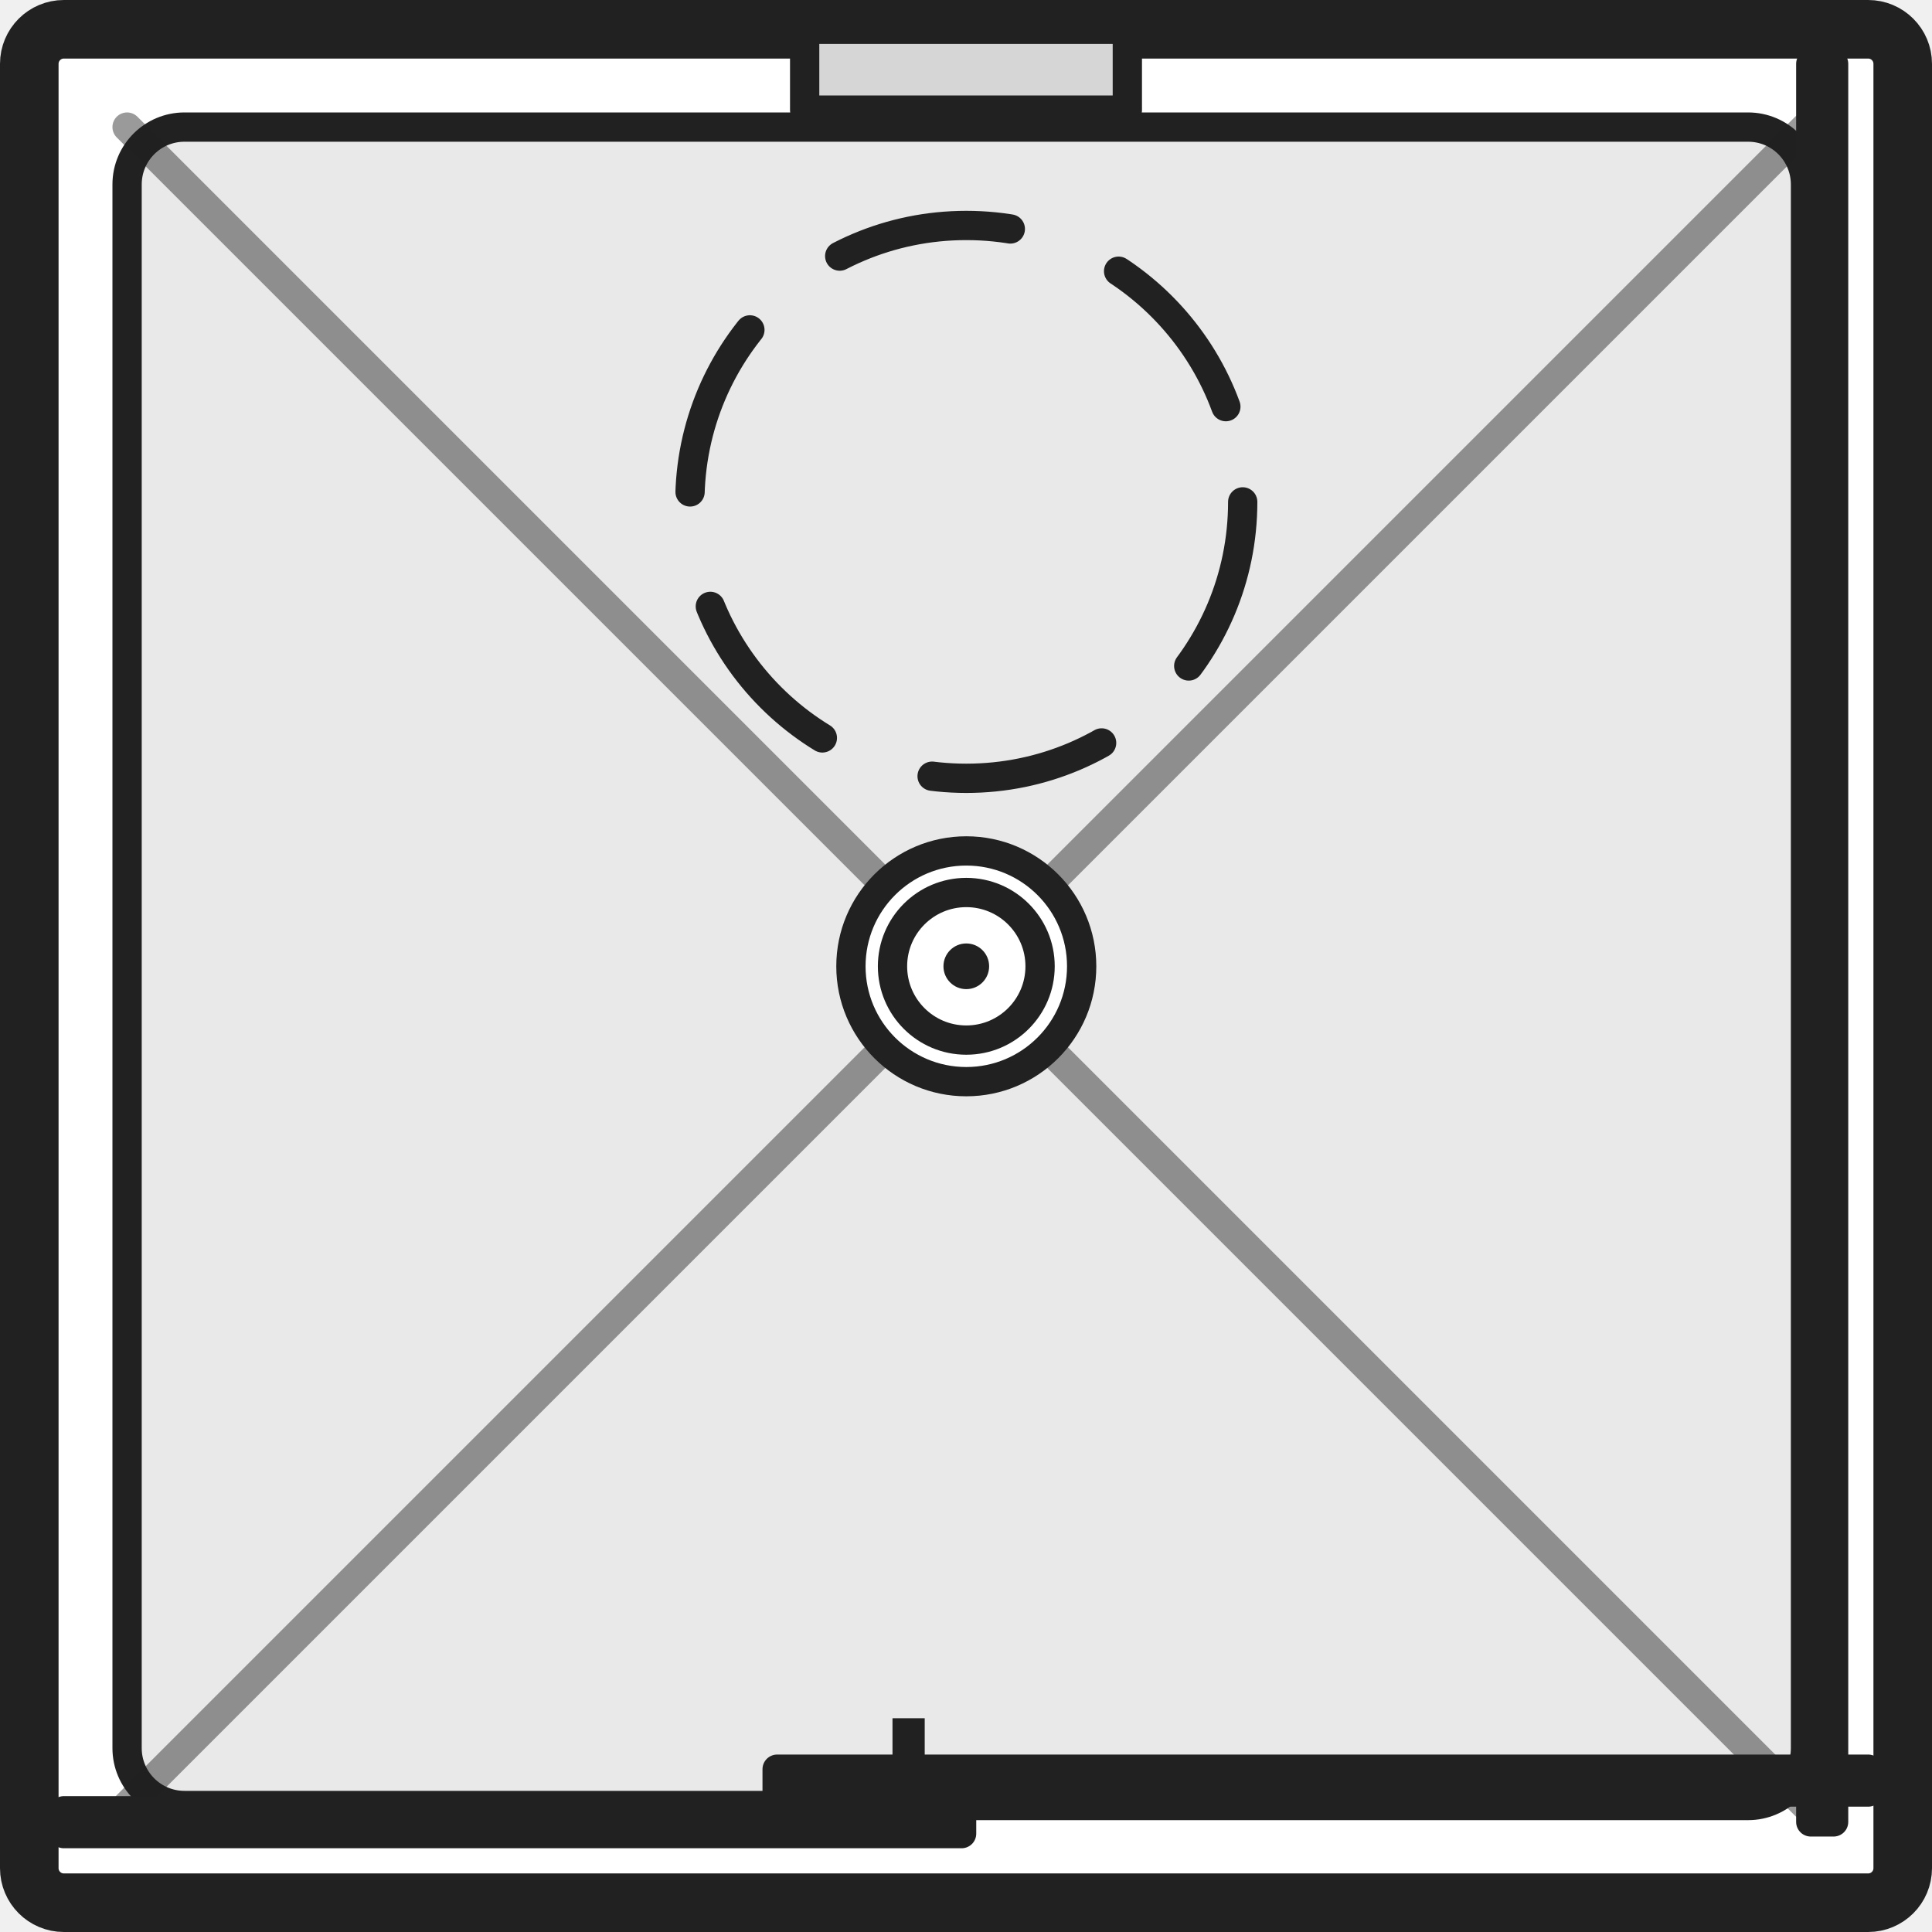
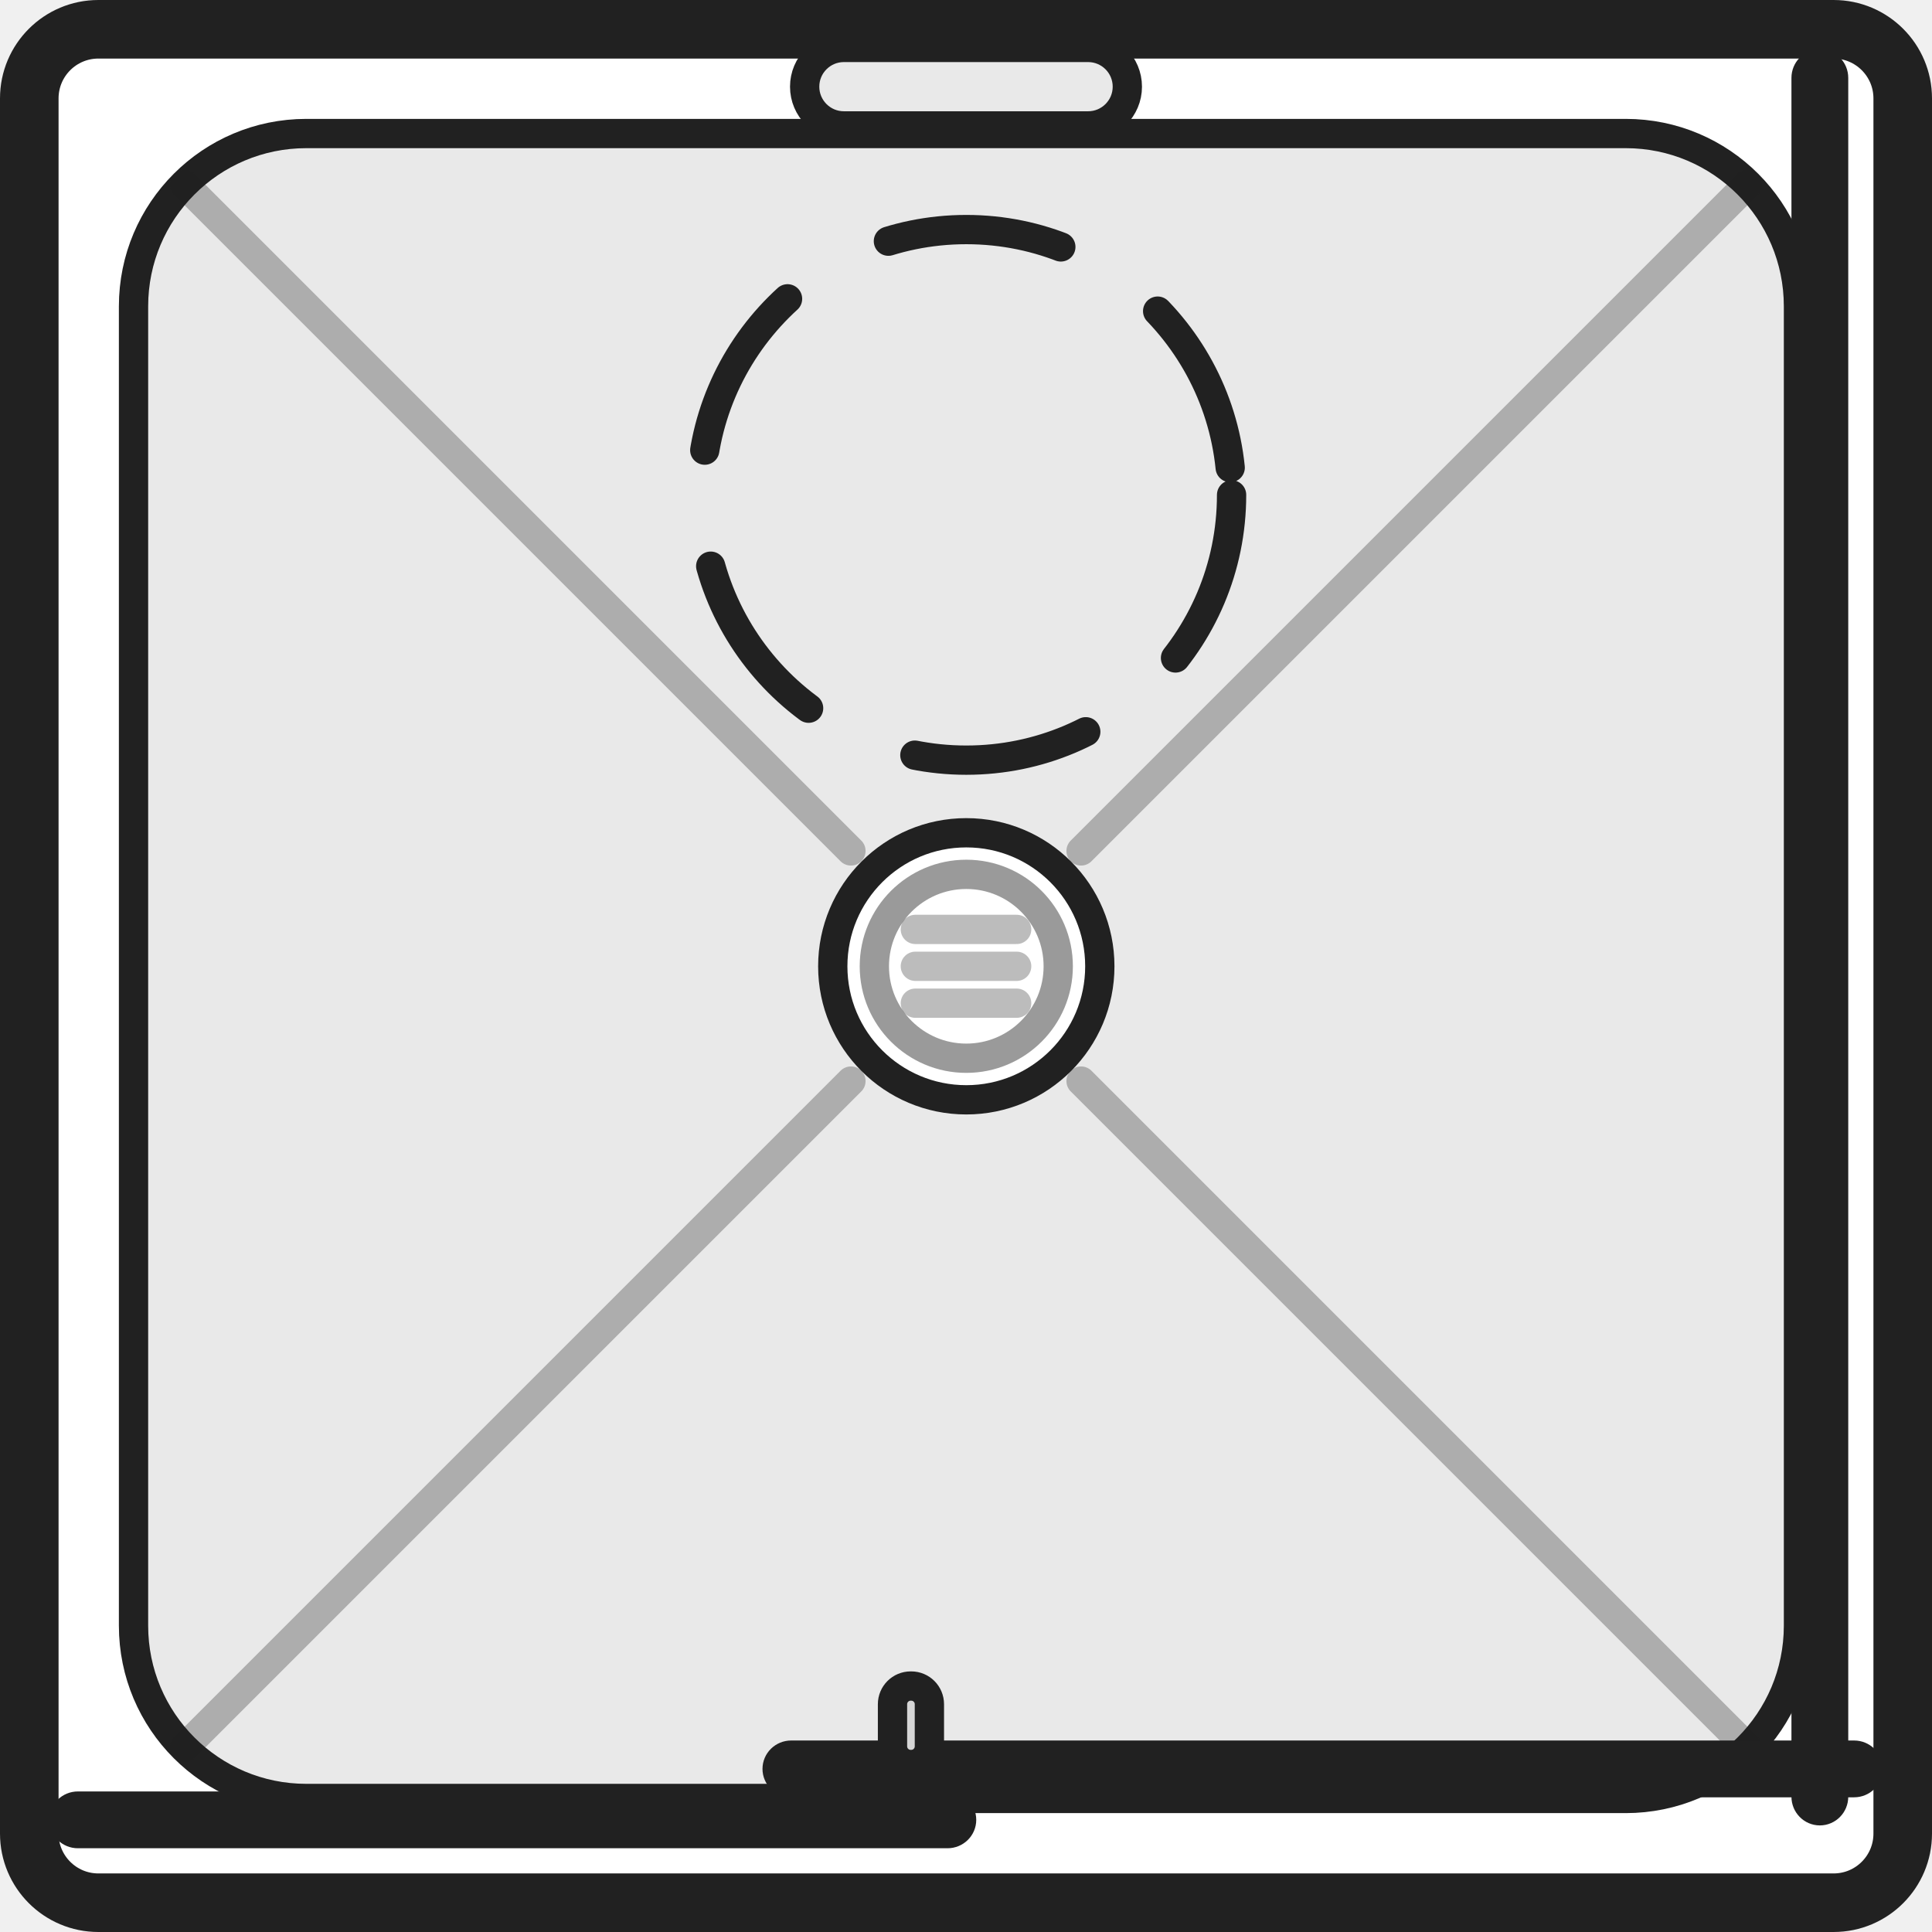
<svg xmlns="http://www.w3.org/2000/svg" width="32.99" height="32.99" viewBox="0 0 32.99 32.99" fill="none" stroke-linejoin="round" stroke-linecap="round">
-   <rect x="0.5" y="0.5" width="31.99" height="31.99" rx="0.59" fill="#ffffff" stroke="#212121" stroke-width="1" />
-   <rect x="2.17" y="2.17" width="28.66" height="28.66" rx="0.98" fill="#e9e9e9" stroke="#212121" stroke-width="0.5" />
-   <line x1="2.17" y1="2.17" x2="16.5" y2="16.5" stroke="#212121" stroke-width="0.5" stroke-opacity="0.45" />
-   <line x1="30.83" y1="2.17" x2="16.5" y2="16.5" stroke="#212121" stroke-width="0.5" stroke-opacity="0.45" />
-   <line x1="30.83" y1="30.83" x2="16.5" y2="16.5" stroke="#212121" stroke-width="0.5" stroke-opacity="0.45" />
-   <line x1="2.17" y1="30.83" x2="16.5" y2="16.5" stroke="#212121" stroke-width="0.5" stroke-opacity="0.45" />
-   <circle cx="16.5" cy="16.5" r="1.97" fill="#ffffff" stroke="#212121" stroke-width="0.5" />
-   <circle cx="16.5" cy="16.5" r="1.26" stroke="#212121" stroke-width="0.5" />
-   <circle cx="16.5" cy="16.5" r="0.39" fill="#212121" />
-   <rect x="13.74" y="0.5" width="5.51" height="1.38" fill="#d6d6d6" stroke="#212121" stroke-width="0.5" />
-   <circle cx="16.5" cy="8.57" r="4.72" stroke="#212121" stroke-width="0.5" stroke-dasharray="3 2" />
-   <rect x="1.09" y="30.92" width="15.33" height="0.39" fill="#e9e9e9" stroke="#212121" stroke-width="0.5" />
-   <rect x="13.27" y="30.21" width="18.63" height="0.39" fill="#e9e9e9" stroke="#212121" stroke-width="0.5" />
-   <rect x="15.24" y="29.34" width="0.55" height="0.87" fill="#212121" />
-   <rect x="30.92" y="1.09" width="0.39" height="30.02" fill="#e9e9e9" stroke="#212121" stroke-width="0.5" />
+   <rect x="0.5" y="0.5" width="31.99" height="31.99" rx="1.18" fill="#ffffff" stroke="#212121" stroke-width="1" />
+   <rect x="2.28" y="2.28" width="28.43" height="28.43" rx="2.95" fill="#e9e9e9" stroke="#212121" stroke-width="0.5" />
+   <line x1="3.15" y1="3.15" x2="14.53" y2="14.53" stroke="#212121" stroke-width="0.5" stroke-opacity="0.3" />
+   <line x1="29.84" y1="3.15" x2="18.46" y2="14.53" stroke="#212121" stroke-width="0.5" stroke-opacity="0.3" />
+   <line x1="29.84" y1="29.84" x2="18.46" y2="18.46" stroke="#212121" stroke-width="0.5" stroke-opacity="0.3" />
+   <line x1="3.15" y1="29.84" x2="14.53" y2="18.46" stroke="#212121" stroke-width="0.5" stroke-opacity="0.3" />
+   <circle cx="16.5" cy="16.5" r="2.28" fill="#ffffff" stroke="#212121" stroke-width="0.5" />
+   <circle cx="16.5" cy="16.5" r="1.57" stroke="#212121" stroke-width="0.5" stroke-opacity="0.45" />
+   <line x1="15.63" y1="15.87" x2="17.36" y2="15.87" stroke="#212121" stroke-width="0.5" stroke-opacity="0.3" />
+   <line x1="15.63" y1="16.5" x2="17.36" y2="16.5" stroke="#212121" stroke-width="0.5" stroke-opacity="0.3" />
+   <line x1="15.63" y1="17.13" x2="17.36" y2="17.13" stroke="#212121" stroke-width="0.5" stroke-opacity="0.3" />
+   <rect x="13.74" y="0.81" width="5.51" height="1.34" rx="0.67" fill="#e9e9e9" stroke="#212121" stroke-width="0.5" />
+   <circle cx="16.5" cy="8.45" r="4.53" stroke="#212121" stroke-width="0.5" stroke-dasharray="3 2" />
+   <rect x="1.09" y="30.84" width="15.33" height="0.47" rx="0.24" fill="#e9e9e9" stroke="#212121" stroke-width="0.5" />
+   <rect x="13.27" y="29.97" width="18.63" height="0.47" rx="0.24" fill="#e9e9e9" stroke="#212121" stroke-width="0.5" />
+   <rect x="15.24" y="28.79" width="0.63" height="1.34" rx="0.31" fill="#d6d6d6" stroke="#212121" stroke-width="0.5" />
+   <rect x="30.84" y="1.09" width="0.47" height="29.83" rx="0.24" fill="#e9e9e9" stroke="#212121" stroke-width="0.5" />
</svg>
